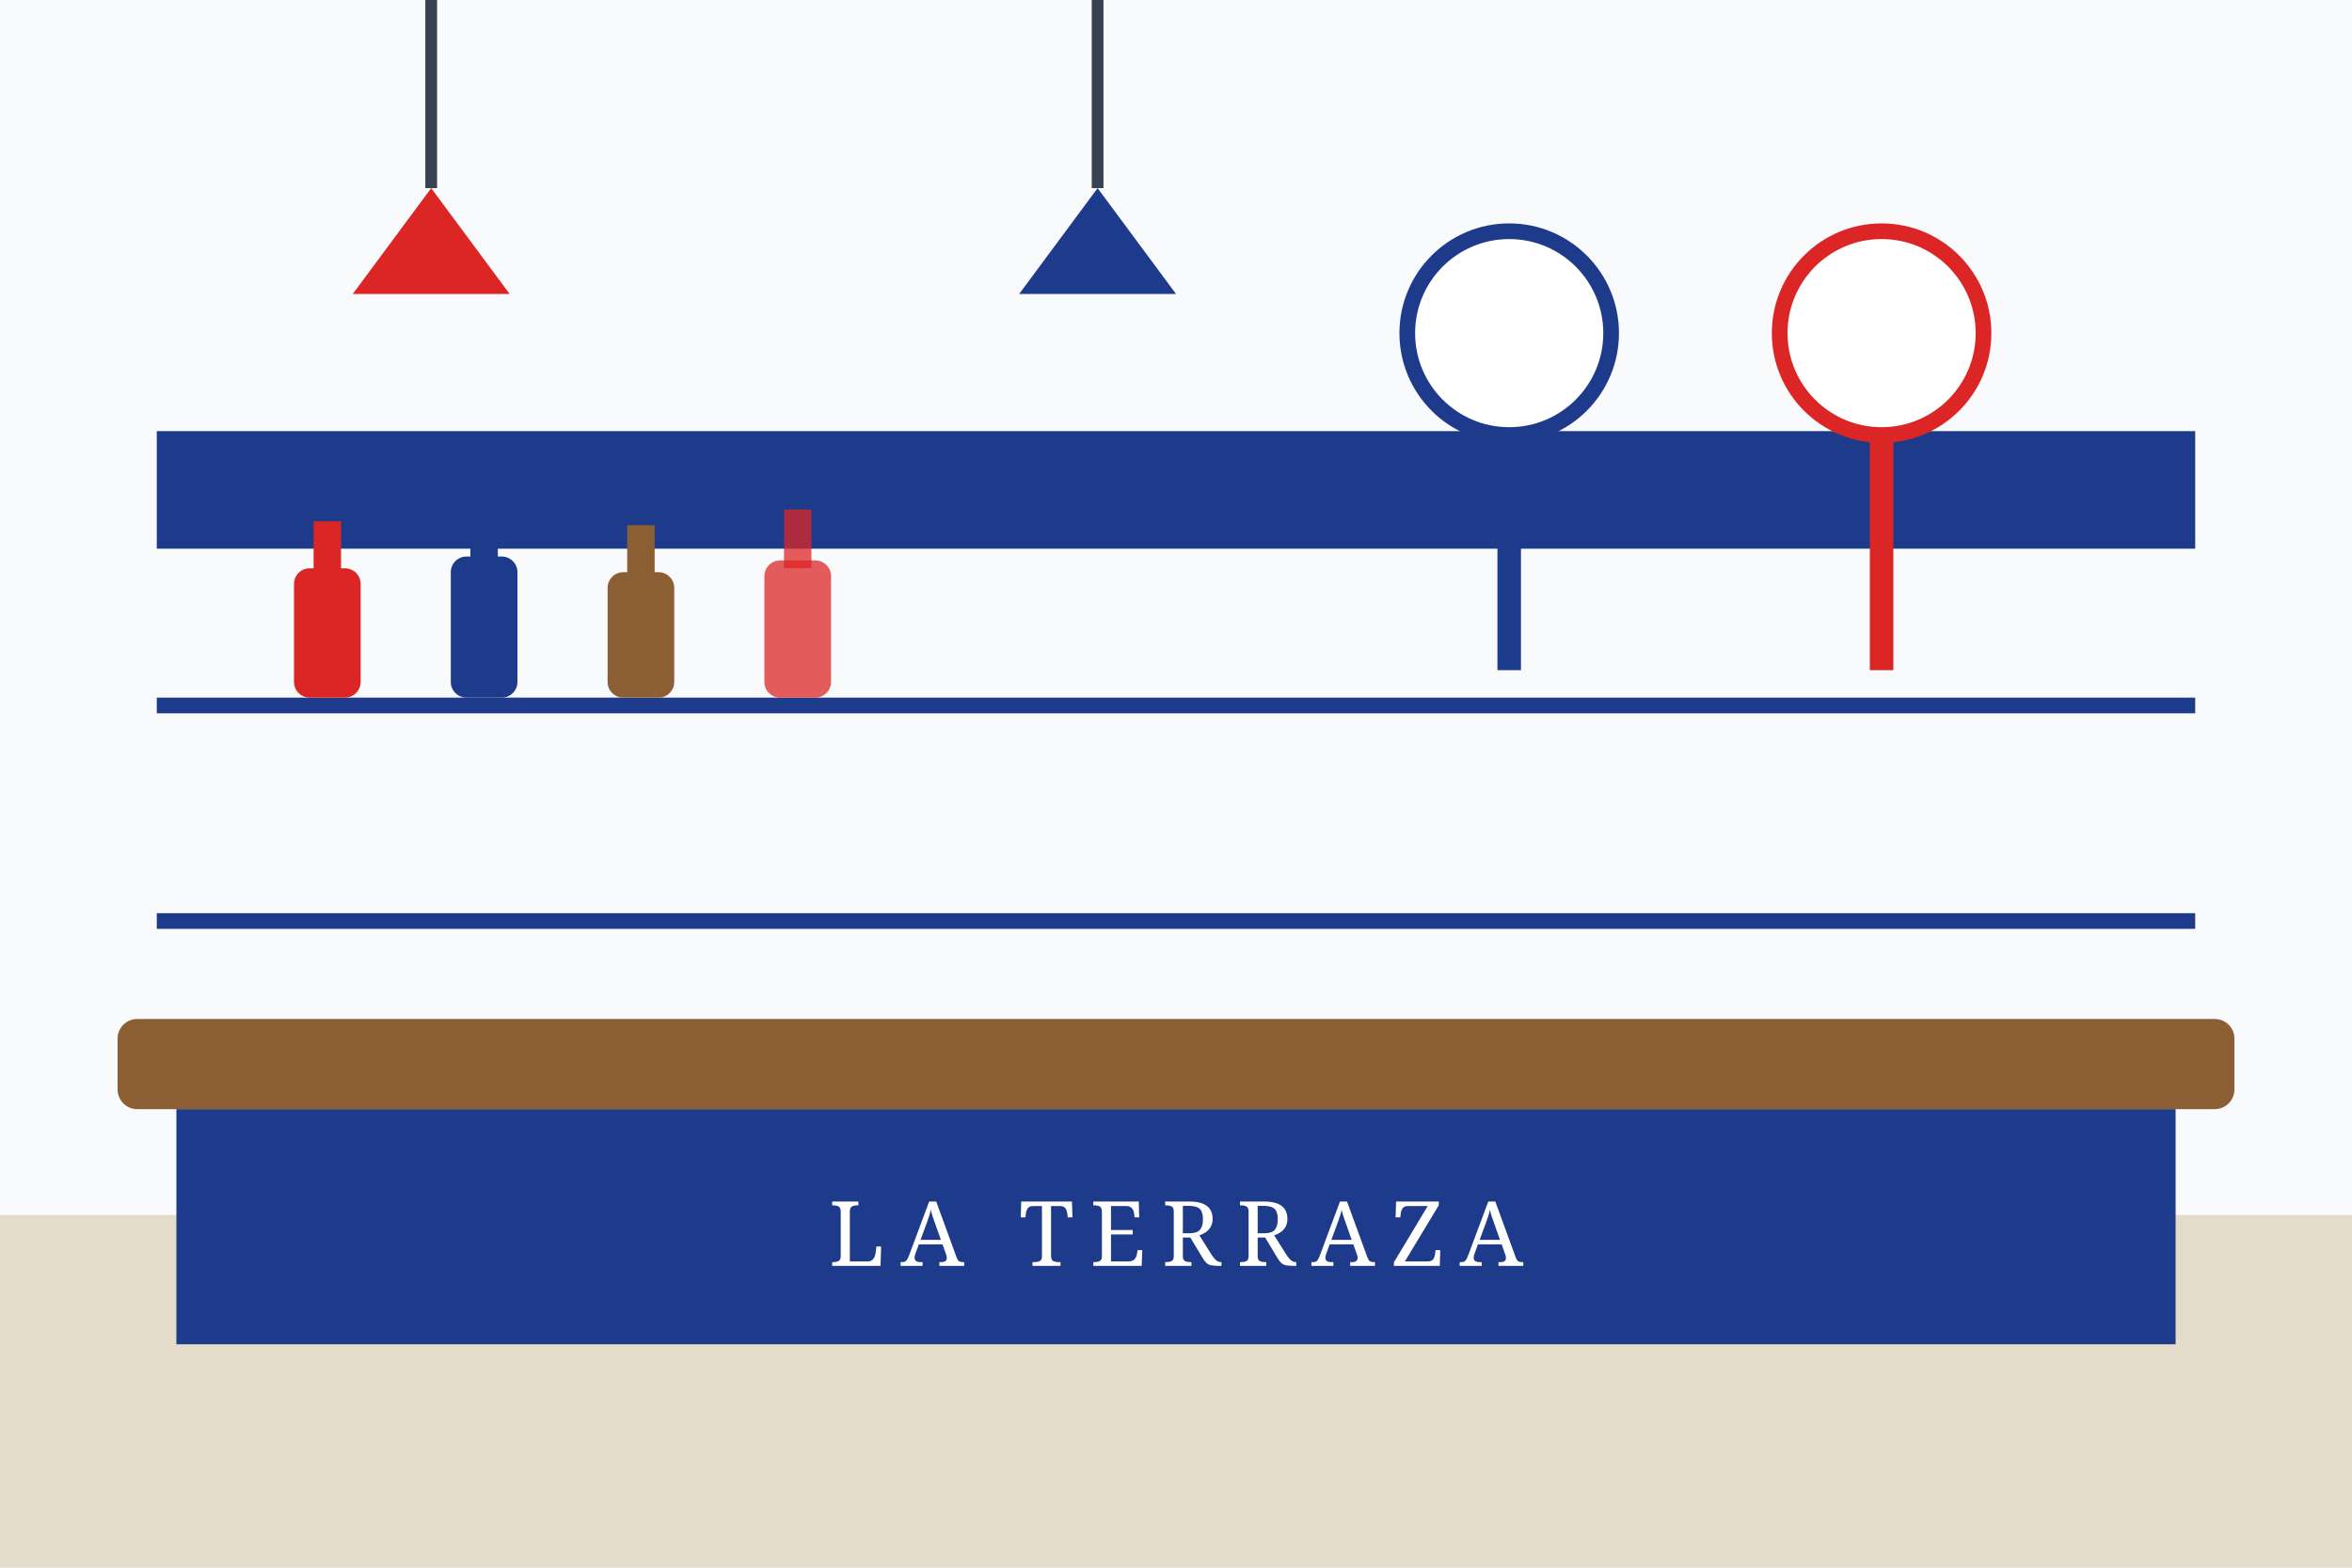
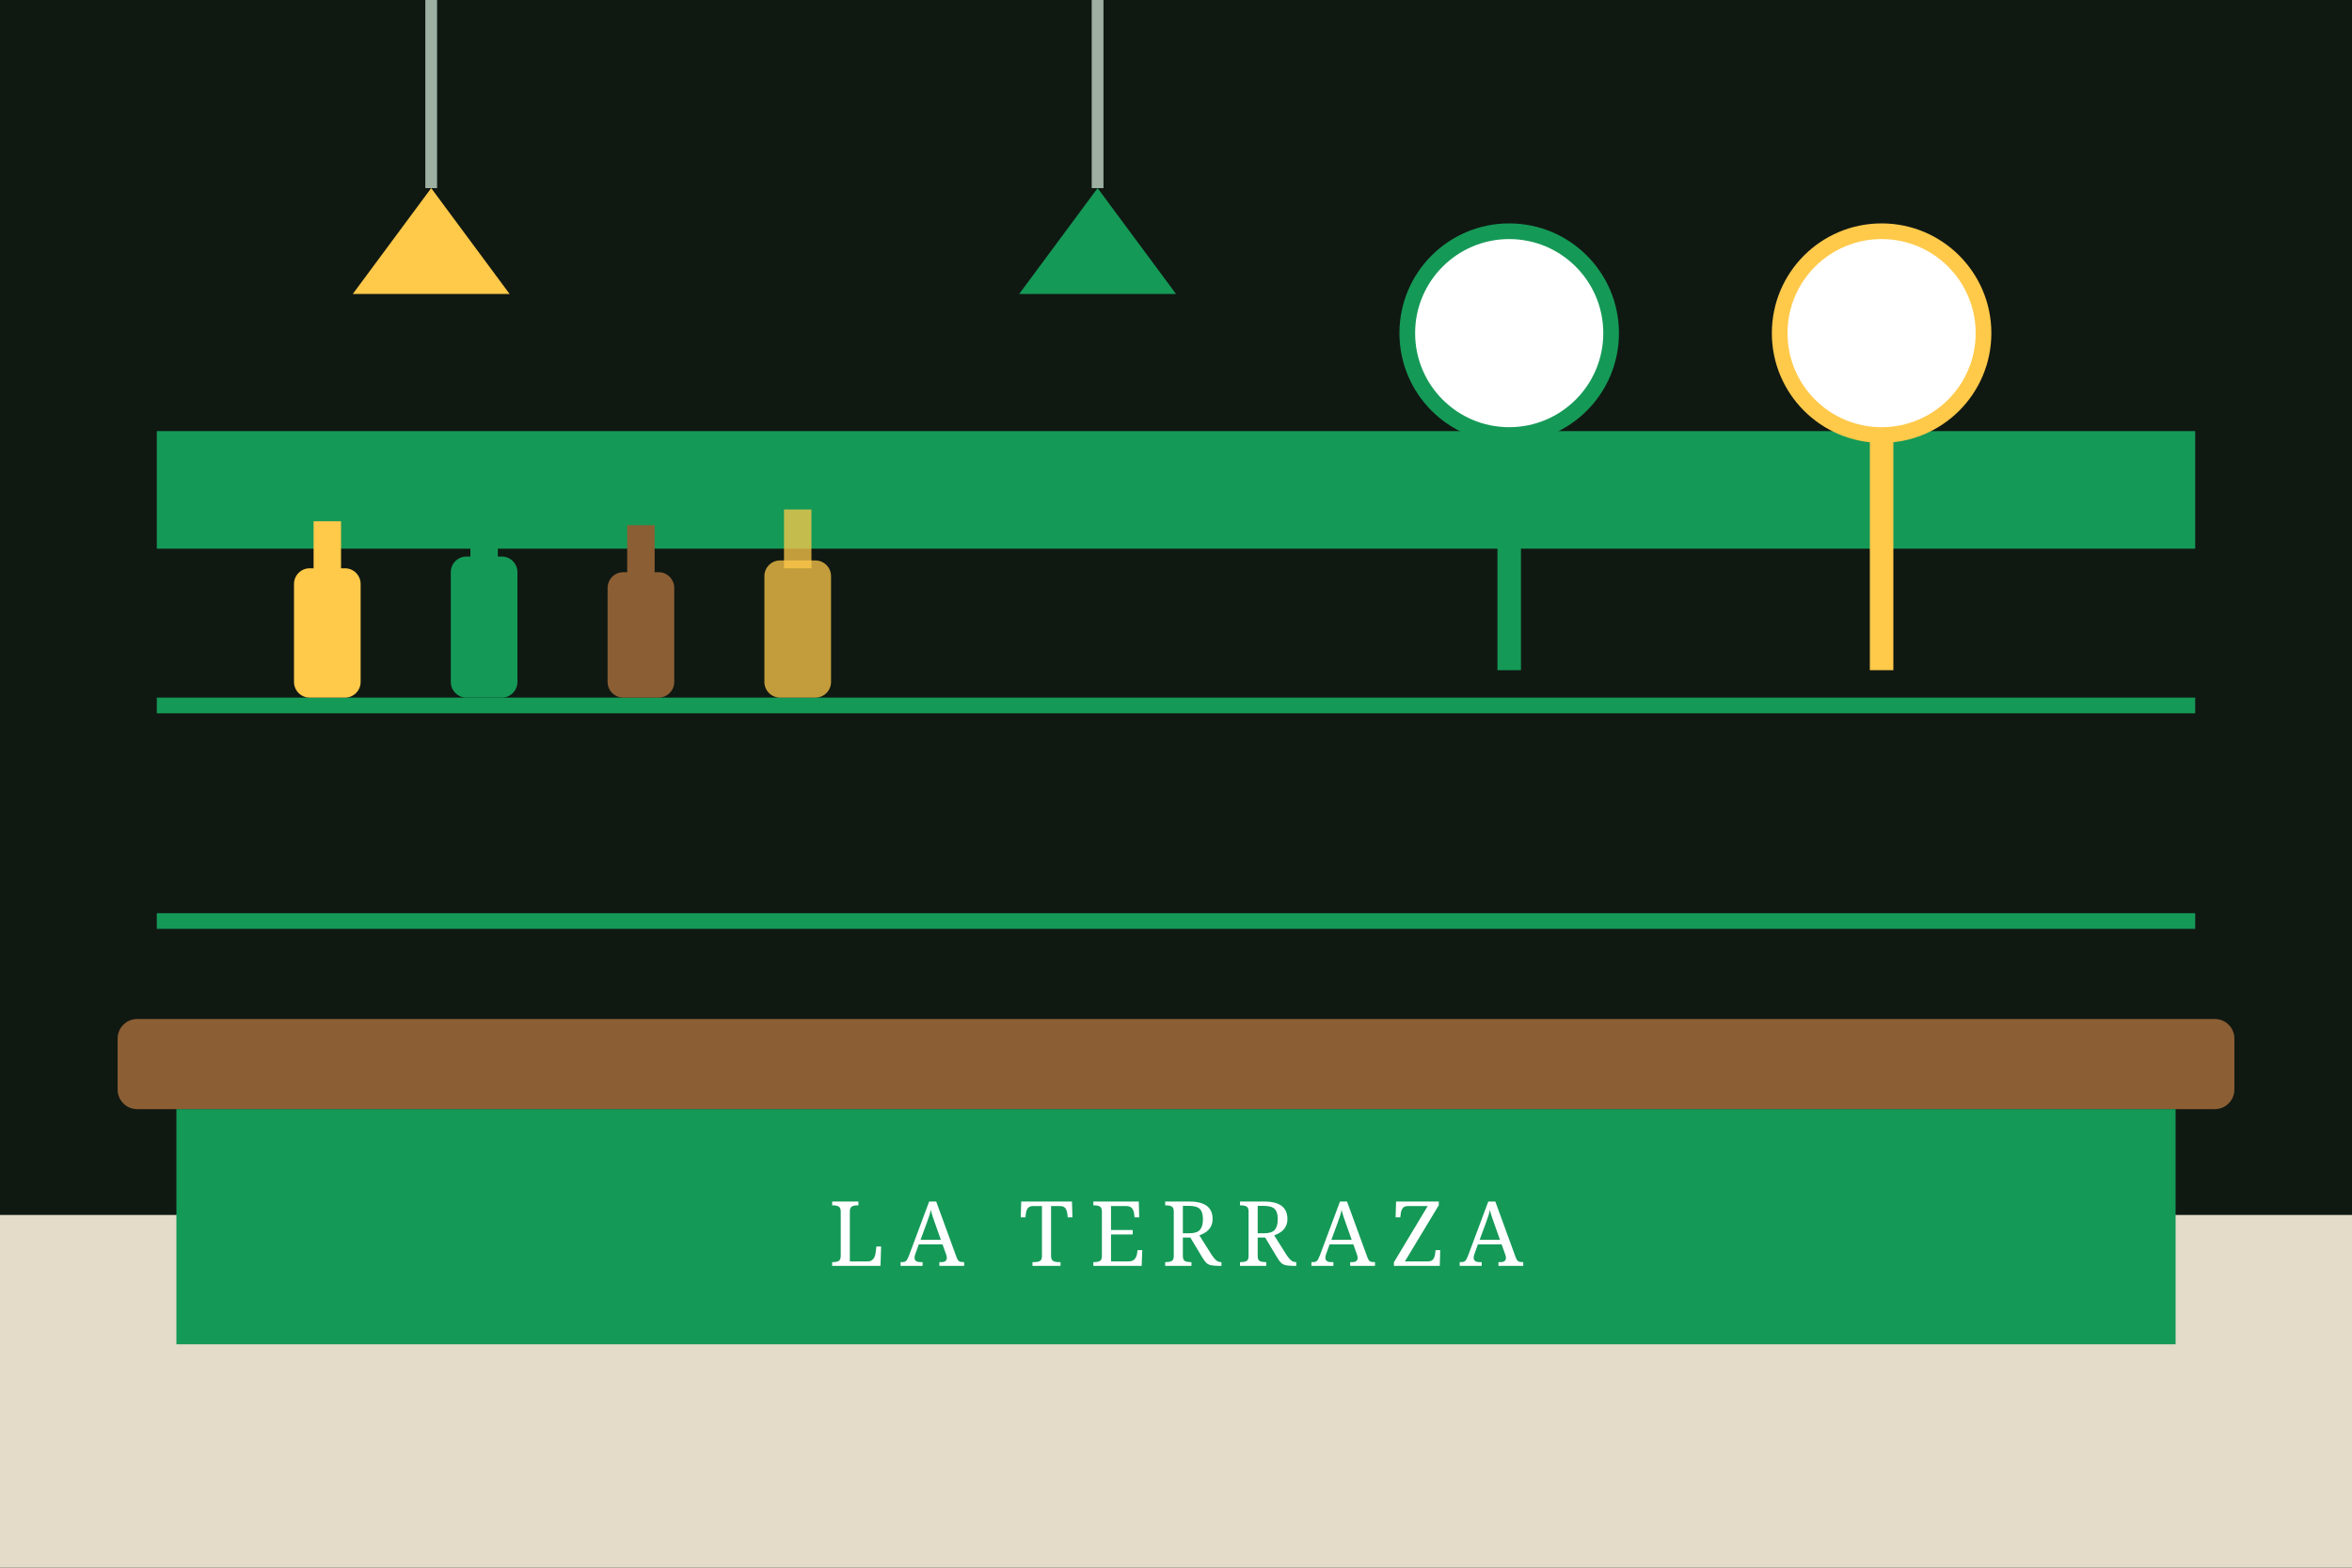
<svg xmlns="http://www.w3.org/2000/svg" viewBox="0 0 1200 800" width="1200" height="800" preserveAspectRatio="xMidYMid slice">
-   <rect width="1200" height="800" fill="#F8FAFC" />
+   <rect width="1200" height="800" fill="#101812" />
  <rect y="620" width="1200" height="180" fill="#E4DCC8" />
-   <rect x="80" y="220" width="1040" height="60" fill="#1E3A8A" />
-   <g stroke="#1E3A8A" stroke-width="8">
+   <rect x="80" y="220" width="1040" height="60" fill="#159957" />
+   <g stroke="#159957" stroke-width="8">
    <line x1="80" y1="360" x2="1120" y2="360" />
    <line x1="80" y1="470" x2="1120" y2="470" />
  </g>
  <g>
-     <rect x="150" y="290" width="34" height="66" rx="8" fill="#DC2626" />
-     <rect x="160" y="266" width="14" height="28" fill="#DC2626" />
-     <rect x="230" y="284" width="34" height="72" rx="8" fill="#1E3A8A" />
-     <rect x="240" y="258" width="14" height="30" fill="#1E3A8A" />
+     <rect x="150" y="290" width="34" height="66" rx="8" fill="#FFC94A" />
+     <rect x="160" y="266" width="14" height="28" fill="#FFC94A" />
+     <rect x="230" y="284" width="34" height="72" rx="8" fill="#159957" />
+     <rect x="240" y="258" width="14" height="30" fill="#159957" />
    <rect x="310" y="292" width="34" height="64" rx="8" fill="#8B5E34" />
    <rect x="320" y="268" width="14" height="28" fill="#8B5E34" />
-     <rect x="390" y="286" width="34" height="70" rx="8" fill="#DC2626" opacity="0.75" />
-     <rect x="400" y="260" width="14" height="30" fill="#DC2626" opacity="0.75" />
+     <rect x="390" y="286" width="34" height="70" rx="8" fill="#FFC94A" opacity="0.75" />
+     <rect x="400" y="260" width="14" height="30" fill="#FFC94A" opacity="0.75" />
  </g>
  <rect x="60" y="520" width="1080" height="46" rx="10" fill="#8B5E34" />
-   <rect x="90" y="566" width="1020" height="120" fill="#1E3A8A" />
+   <rect x="90" y="566" width="1020" height="120" fill="#159957" />
  <text x="600" y="646" text-anchor="middle" font-family="Georgia, serif" font-size="46" fill="#ffffff" letter-spacing="8">LA TERRAZA</text>
  <g>
    <ellipse cx="250" cy="360" rx="0" ry="0" />
-     <circle cx="770" cy="170" r="52" fill="#ffffff" stroke="#1E3A8A" stroke-width="8" />
-     <rect x="764" y="222" width="12" height="120" fill="#1E3A8A" />
-     <circle cx="960" cy="170" r="52" fill="#ffffff" stroke="#DC2626" stroke-width="8" />
-     <rect x="954" y="222" width="12" height="120" fill="#DC2626" />
+     <circle cx="770" cy="170" r="52" fill="#ffffff" stroke="#159957" stroke-width="8" />
+     <rect x="764" y="222" width="12" height="120" fill="#159957" />
+     <circle cx="960" cy="170" r="52" fill="#ffffff" stroke="#FFC94A" stroke-width="8" />
+     <rect x="954" y="222" width="12" height="120" fill="#FFC94A" />
  </g>
  <g>
-     <line x1="220" y1="0" x2="220" y2="96" stroke="#374151" stroke-width="6" />
-     <path d="M180 150 L220 96 L260 150 Z" fill="#DC2626" />
-     <line x1="560" y1="0" x2="560" y2="96" stroke="#374151" stroke-width="6" />
-     <path d="M520 150 L560 96 L600 150 Z" fill="#1E3A8A" />
+     <line x1="220" y1="0" x2="220" y2="96" stroke="#9DB0A1" stroke-width="6" />
+     <path d="M180 150 L220 96 L260 150 Z" fill="#FFC94A" />
+     <line x1="560" y1="0" x2="560" y2="96" stroke="#9DB0A1" stroke-width="6" />
+     <path d="M520 150 L560 96 L600 150 Z" fill="#159957" />
  </g>
</svg>
